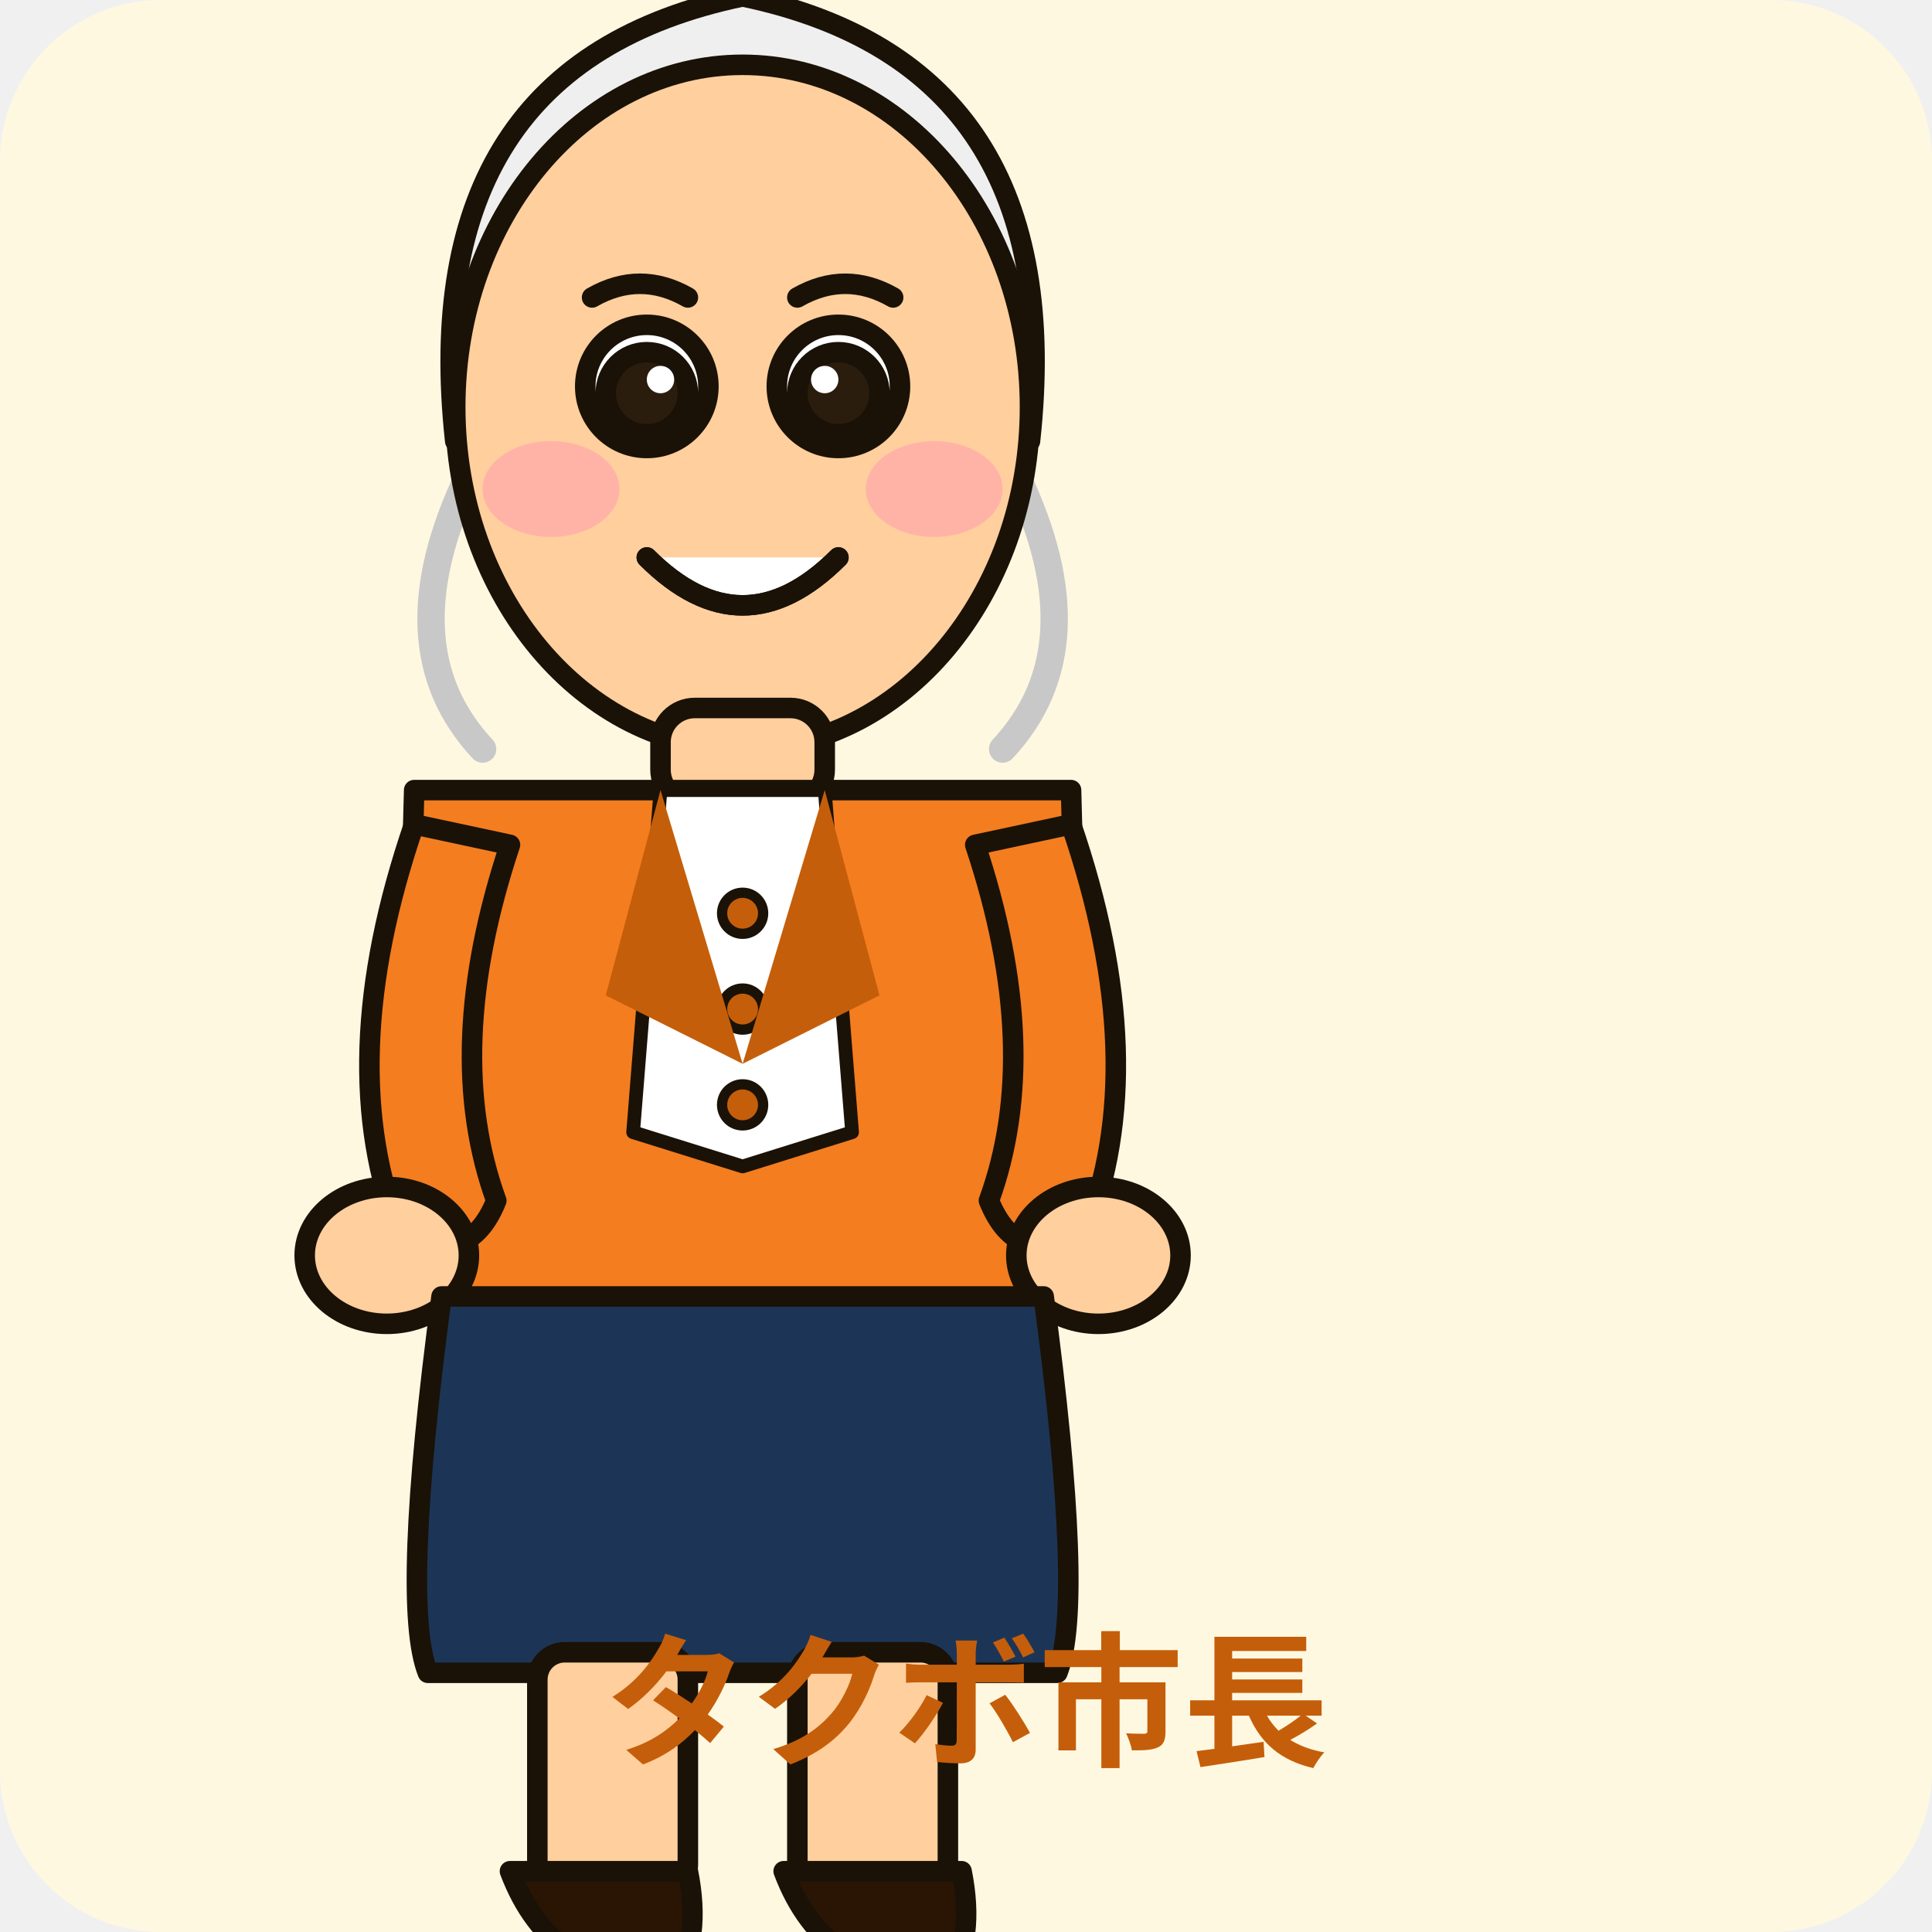
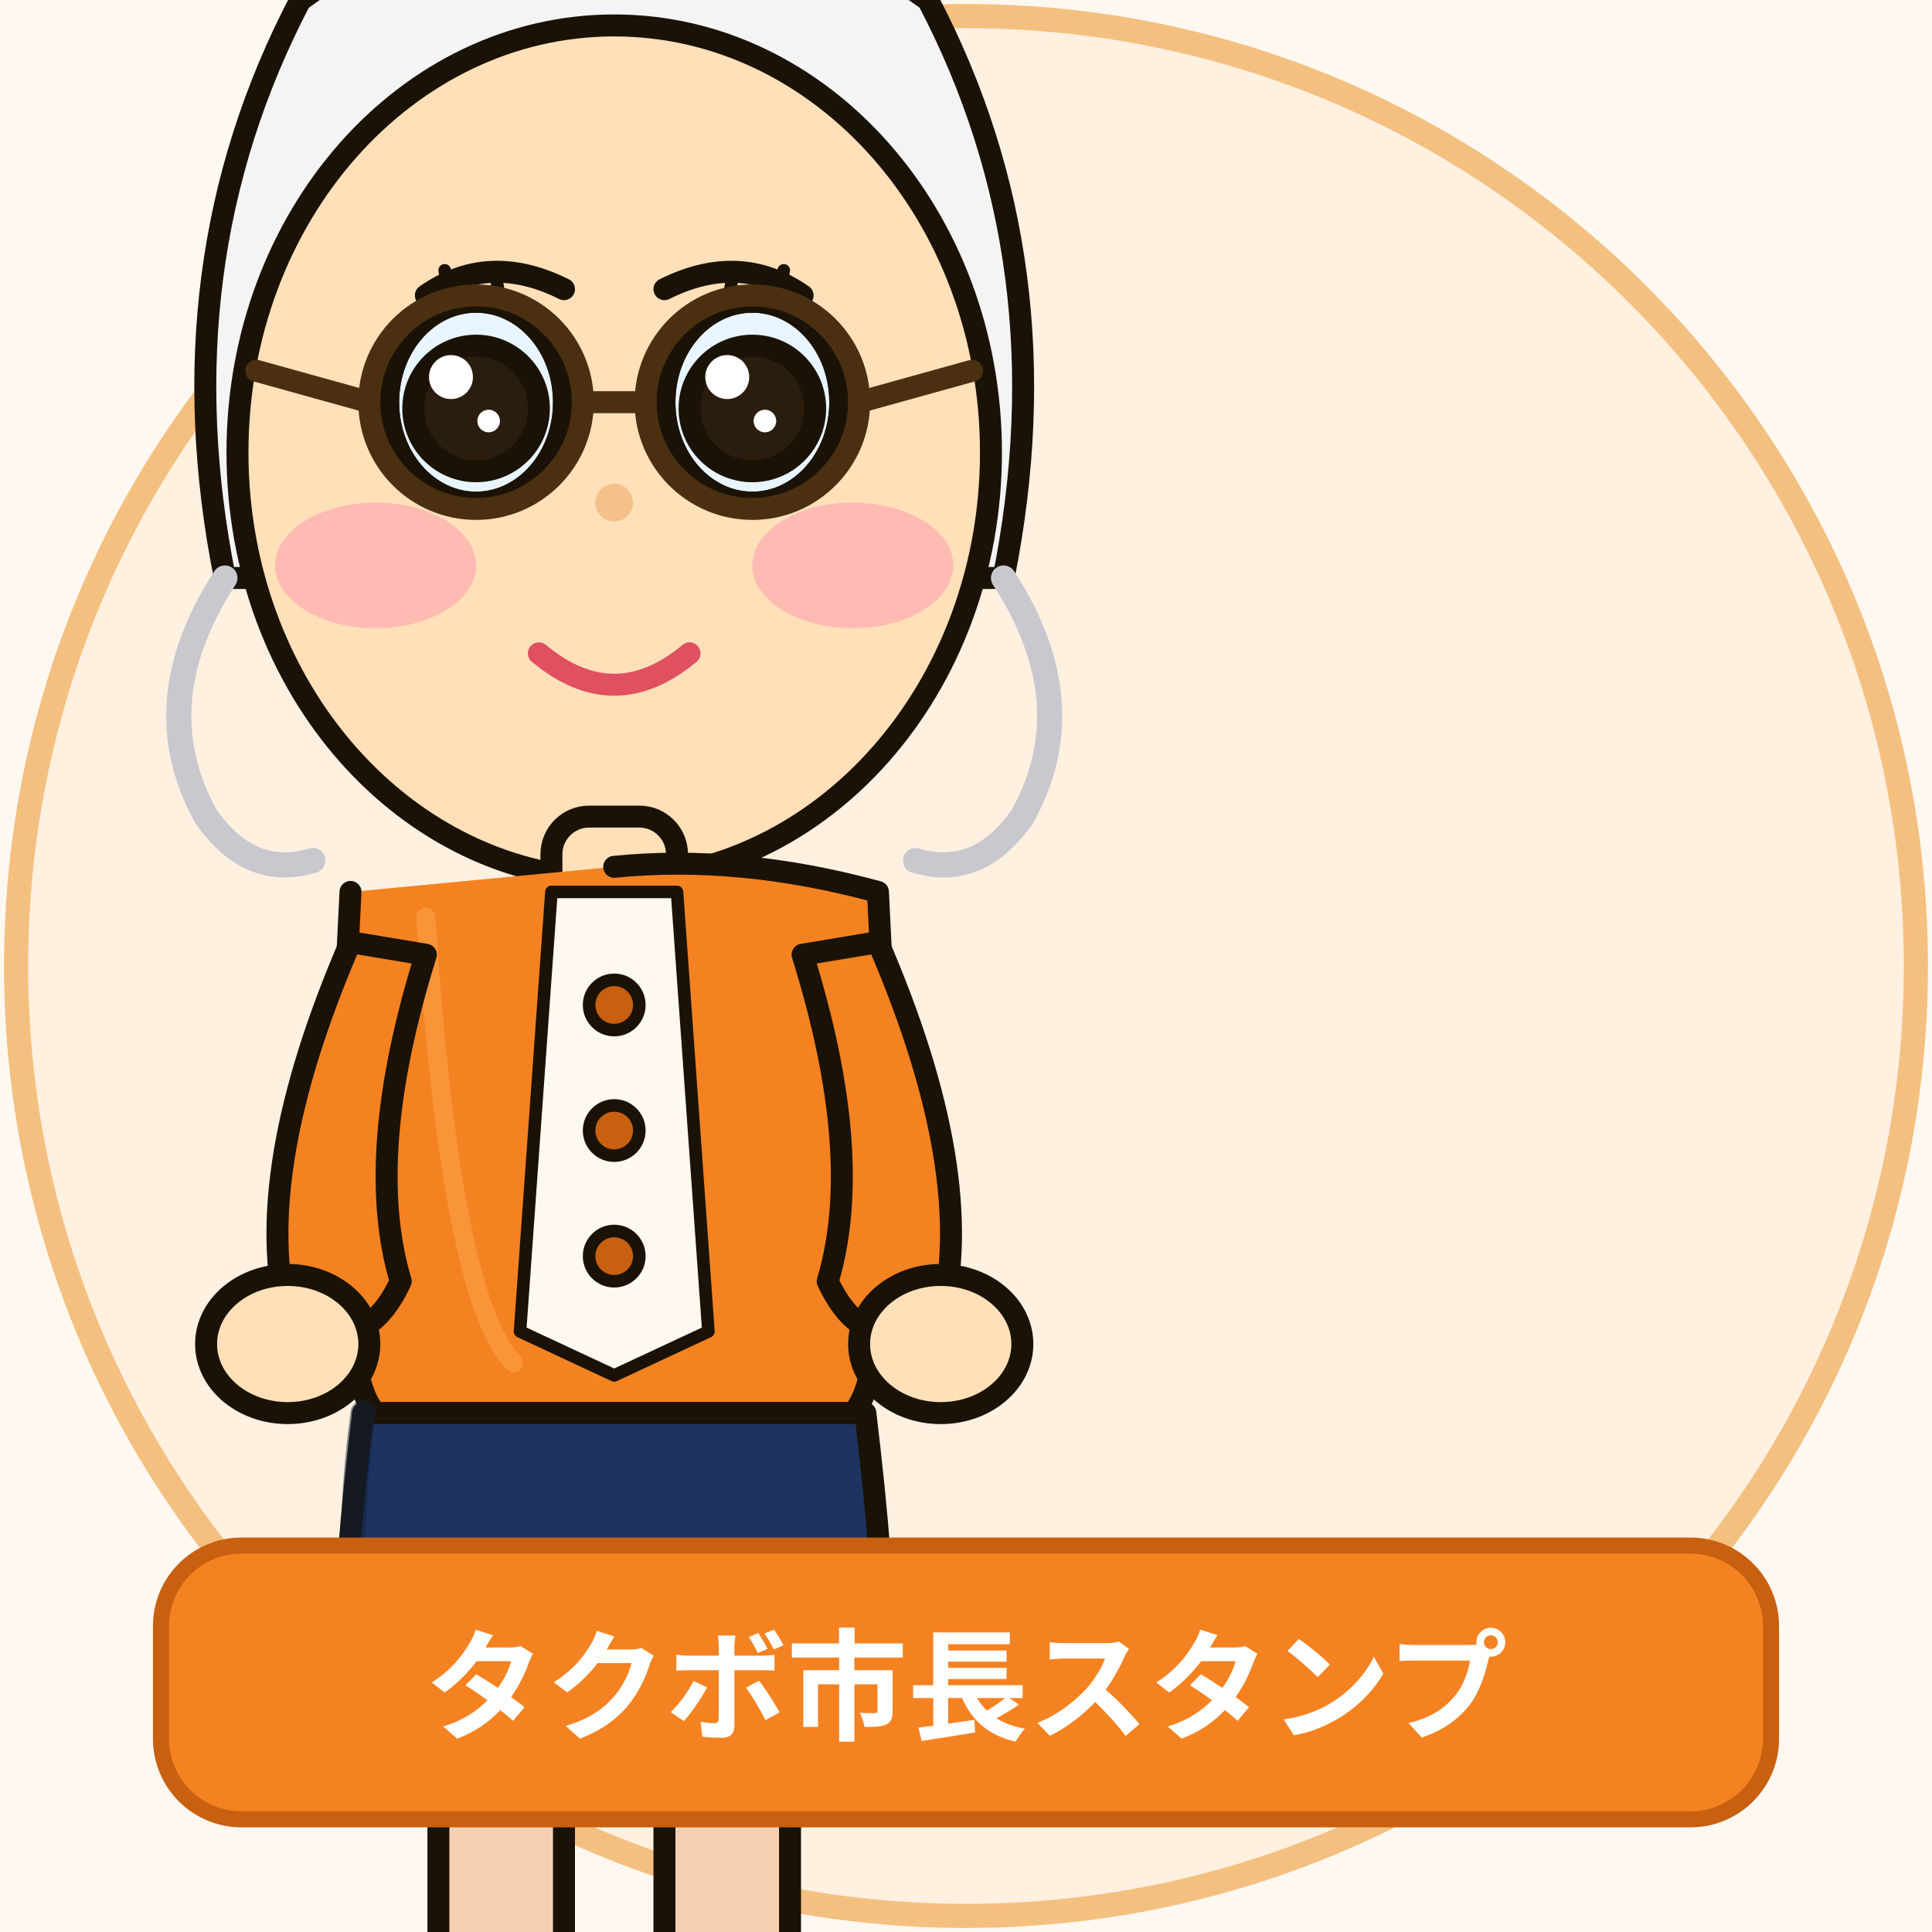
<svg xmlns="http://www.w3.org/2000/svg" width="240" height="240" viewBox="0 0 240 240">
-   <defs>
-     <filter id="shadow" x="-10%" y="-10%" width="120%" height="120%">
-       <feDropShadow dx="2" dy="3" stdDeviation="2" flood-color="#00000030" />
-     </filter>
-   </defs>
-   <rect width="240" height="240" fill="#FFF8E1" rx="20" />
-   <g transform="translate(-65,-20) scale(0.85,0.85)">
-     <ellipse cx="185" cy="75" rx="44" ry="48" fill="#C8C8C8" stroke="#1A1206" stroke-width="0" />
-     <path d="M 143,88 Q 137,33 185,23 Q 233,33 227,88 Z" fill="#EFEFEF" stroke="#1A1206" stroke-width="3" stroke-linejoin="round" stroke-linecap="round" />
-     <path d="M 145,93 Q 133,118 147,133" fill="none" stroke="#C8C8C8" stroke-width="4" stroke-linejoin="round" stroke-linecap="round" />
-     <path d="M 225,93 Q 237,118 223,133" fill="none" stroke="#C8C8C8" stroke-width="4" stroke-linejoin="round" stroke-linecap="round" />
-     <ellipse cx="185" cy="83" rx="42" ry="50" fill="#FFCF9E" stroke="#1A1206" stroke-width="3" />
-     <ellipse cx="157" cy="95" rx="10" ry="7" fill="#FFB3A7" stroke="none" stroke-width="0" />
-     <ellipse cx="213" cy="95" rx="10" ry="7" fill="#FFB3A7" stroke="none" stroke-width="0" />
-     <path d="M 163,67 Q 170,63 177,67" fill="none" stroke="#1A1206" stroke-width="3" stroke-linejoin="round" stroke-linecap="round" />
-     <path d="M 207,67 Q 200,63 193,67" fill="none" stroke="#1A1206" stroke-width="3" stroke-linejoin="round" stroke-linecap="round" />
-     <circle cx="171" cy="80" r="9" fill="#FFFFFF" stroke="#1A1206" stroke-width="3" />
-     <circle cx="199" cy="80" r="9" fill="#FFFFFF" stroke="#1A1206" stroke-width="3" />
-     <circle cx="171" cy="81" r="6" fill="#2B1D0E" stroke="#1A1206" stroke-width="3" />
-     <circle cx="199" cy="81" r="6" fill="#2B1D0E" stroke="#1A1206" stroke-width="3" />
-     <circle cx="173" cy="79" r="2" fill="#FFFFFF" stroke="none" stroke-width="3" />
-     <circle cx="197" cy="79" r="2" fill="#FFFFFF" stroke="none" stroke-width="3" />
-     <path d="M 171,105 Q 185,119 199,105" fill="#FFFFFF" stroke="#1A1206" stroke-width="3" stroke-linejoin="round" stroke-linecap="round" />
-     <path d="M 171,105 Q 185,119 199,105" fill="none" stroke="#1A1206" stroke-width="3" stroke-linejoin="round" stroke-linecap="round" />
-     <rect x="173" y="127" width="24" height="14" rx="5" fill="#FFCF9E" stroke="#1A1206" stroke-width="3" />
-     <path d="M 137,139 Q 135,204 143,214 L 227,214 Q 235,204 233,139 Z" fill="#F47D20" stroke="#1A1206" stroke-width="3" stroke-linejoin="round" stroke-linecap="round" />
-     <path d="M 173,139 L 169,189 L 185,194 L 201,189 L 197,139 Z" fill="#FFFFFF" stroke="#1A1206" stroke-width="2" stroke-linejoin="round" stroke-linecap="round" />
-     <circle cx="185" cy="157" r="3" fill="#C55E0A" stroke="#1A1206" stroke-width="1.5" />
-     <circle cx="185" cy="171" r="3" fill="#C55E0A" stroke="#1A1206" stroke-width="1.5" />
-     <circle cx="185" cy="185" r="3" fill="#C55E0A" stroke="#1A1206" stroke-width="1.5" />
-     <path d="M 173,139 L 165,169 L 185,179 Z" fill="#C55E0A" stroke="none" stroke-width="3" stroke-linejoin="round" stroke-linecap="round" />
-     <path d="M 197,139 L 205,169 L 185,179 Z" fill="#C55E0A" stroke="none" stroke-width="3" stroke-linejoin="round" stroke-linecap="round" />
-     <path d="M 137,144 Q 125,179 135,204 Q 145,209 149,199 Q 141,177 151,147 Z" fill="#F47D20" stroke="#1A1206" stroke-width="3" stroke-linejoin="round" stroke-linecap="round" />
-     <ellipse cx="133" cy="207" rx="12" ry="10" fill="#FFCF9E" stroke="#1A1206" stroke-width="3" />
-     <path d="M 233,144 Q 245,179 235,204 Q 225,209 221,199 Q 229,177 219,147 Z" fill="#F47D20" stroke="#1A1206" stroke-width="3" stroke-linejoin="round" stroke-linecap="round" />
-     <ellipse cx="237" cy="207" rx="12" ry="10" fill="#FFCF9E" stroke="#1A1206" stroke-width="3" />
-     <path d="M 141,213 Q 135,258 139,268 L 231,268 Q 235,258 229,213 Z" fill="#1C3557" stroke="#1A1206" stroke-width="3" stroke-linejoin="round" stroke-linecap="round" />
-     <rect x="155" y="265" width="22" height="35" rx="4" fill="#FFCF9E" stroke="#1A1206" stroke-width="3" />
-     <rect x="193" y="265" width="22" height="35" rx="4" fill="#FFCF9E" stroke="#1A1206" stroke-width="3" />
-     <path d="M 151,297 Q 157,313 175,313 Q 179,307 177,297 Z" fill="#2A1505" stroke="#1A1206" stroke-width="3" stroke-linejoin="round" stroke-linecap="round" />
-     <path d="M 191,297 Q 197,313 215,313 Q 219,307 217,297 Z" fill="#2A1505" stroke="#1A1206" stroke-width="3" stroke-linejoin="round" stroke-linecap="round" />
+   <rect x="0" y="0" width="240" height="240" rx="0" fill="#FFF8F0" stroke="none" stroke-width="0" />
+   <ellipse cx="120" cy="120" rx="118" ry="118" fill="#FFF0E0" stroke="#F4C080" stroke-width="3" />
+   <g transform="translate(-68,-14) scale(0.78,0.78)">
+     <path d="M 123,110 Q 113,60 135,18 Q 160,0 185,-2 Q 210,0 235,18 Q 257,60 247,110 Z" fill="#F4F4F4" stroke="#1A1206" stroke-width="3.5" stroke-linecap="round" stroke-linejoin="round" />
+     <path d="M 123,110 Q 110,130 120,148 Q 127,158 137,155" fill="none" stroke="#C8C8CE" stroke-width="4" stroke-linecap="round" stroke-linejoin="round" />
+     <path d="M 247,110 Q 260,130 250,148 Q 243,158 233,155" fill="none" stroke="#C8C8CE" stroke-width="4" stroke-linecap="round" stroke-linejoin="round" />
+     <path d="M 165,2 Q 185,-6 205,5" fill="none" stroke="#FFFFFF" stroke-width="5" stroke-linecap="round" stroke-linejoin="round" />
+     <ellipse cx="185" cy="90" rx="60" ry="68" fill="#FFE0B8" stroke="#1A1206" stroke-width="3.5" />
+     <ellipse cx="147" cy="108" rx="16" ry="10" fill="#FFAAB0" stroke="none" stroke-width="0" opacity="0.7" />
+     <ellipse cx="223" cy="108" rx="16" ry="10" fill="#FFAAB0" stroke="none" stroke-width="0" opacity="0.7" />
+     <path d="M 155,65 Q 165,58 177,64" fill="none" stroke="#1A1206" stroke-width="3.5" stroke-linecap="round" stroke-linejoin="round" />
+     <path d="M 215,65 Q 205,58 193,64" fill="none" stroke="#1A1206" stroke-width="3.5" stroke-linecap="round" stroke-linejoin="round" />
+     <ellipse cx="163" cy="82" rx="14" ry="16" fill="#E8F5FF" stroke="#1A1206" stroke-width="3.5" />
+     <ellipse cx="207" cy="82" rx="14" ry="16" fill="#E8F5FF" stroke="#1A1206" stroke-width="3.5" />
+     <circle cx="163" cy="83" r="10" fill="#2B1D0E" stroke="#1A1206" stroke-width="3.5" />
+     <circle cx="207" cy="83" r="10" fill="#2B1D0E" stroke="#1A1206" stroke-width="3.5" />
+     <circle cx="159" cy="78" r="3.5" fill="#FFFFFF" stroke="none" stroke-width="3.5" />
+     <circle cx="203" cy="78" r="3.5" fill="#FFFFFF" stroke="none" stroke-width="3.5" />
+     <circle cx="165" cy="85" r="1.8" fill="#FFFFFF" stroke="none" stroke-width="3.5" />
+     <circle cx="209" cy="85" r="1.8" fill="#FFFFFF" stroke="none" stroke-width="3.5" />
+     <line x1="159" y1="67" x2="158" y2="61" stroke="#1A1206" stroke-width="2" stroke-linecap="round" />
+     <line x1="203" y1="67" x2="204" y2="61" stroke="#1A1206" stroke-width="2" stroke-linecap="round" />
+     <line x1="167" y1="67" x2="166" y2="61" stroke="#1A1206" stroke-width="2" stroke-linecap="round" />
+     <line x1="211" y1="67" x2="212" y2="61" stroke="#1A1206" stroke-width="2" stroke-linecap="round" />
+     <ellipse cx="163" cy="82" rx="14" ry="16" fill="none" stroke="#1A1206" stroke-width="3.5" />
+     <ellipse cx="207" cy="82" rx="14" ry="16" fill="none" stroke="#1A1206" stroke-width="3.5" />
+     <circle cx="185" cy="98" r="3" fill="#F5C08A" stroke="none" stroke-width="3.5" />
+     <path d="M 173,122 Q 185,132 197,122" fill="none" stroke="#E05060" stroke-width="3.5" stroke-linecap="round" stroke-linejoin="round" />
+     <circle cx="163" cy="82" r="17" fill="none" stroke="#4A3010" stroke-width="3.5" />
+     <circle cx="207" cy="82" r="17" fill="none" stroke="#4A3010" stroke-width="3.5" />
+     <line x1="180" y1="82" x2="190" y2="82" stroke="#4A3010" stroke-width="3.5" stroke-linecap="round" />
+     <line x1="146" y1="82" x2="128" y2="77" stroke="#4A3010" stroke-width="3.5" stroke-linecap="round" />
+     <line x1="224" y1="82" x2="242" y2="77" stroke="#4A3010" stroke-width="3.5" stroke-linecap="round" />
+     <rect x="175" y="148" width="20" height="18" rx="6" fill="#FFE0B8" stroke="#1A1206" stroke-width="3.5" />
+     <path d="M 143,160 Q 139,235 147,243 L 223,243 Q 231,235 227,160 Q 205,154 185,156 Q 165,154 Z" fill="#F58220" stroke="#1A1206" stroke-width="3.5" stroke-linecap="round" stroke-linejoin="round" />
+     <path d="M 155,164 Q 159,225 169,235" fill="none" stroke="#FFB060" stroke-width="3" stroke-linecap="round" stroke-linejoin="round" opacity="0.4" />
+     <path d="M 175,160 L 170,230 L 185,237 L 200,230 L 195,160 Z" fill="#FFF8F0" stroke="#1A1206" stroke-width="2" stroke-linecap="round" stroke-linejoin="round" />
+     <circle cx="185" cy="178" r="4" fill="#C86010" stroke="#1A1206" stroke-width="2" />
+     <circle cx="185" cy="198" r="4" fill="#C86010" stroke="#1A1206" stroke-width="2" />
+     <circle cx="185" cy="218" r="4" fill="#C86010" stroke="#1A1206" stroke-width="2" />
+     <path d="M 143,168 Q 127,205 133,228 Q 145,235 151,222 Q 145,202 155,170 Z" fill="#F58220" stroke="#1A1206" stroke-width="3.5" stroke-linecap="round" stroke-linejoin="round" />
+     <ellipse cx="133" cy="232" rx="13" ry="11" fill="#FFE0B8" stroke="#1A1206" stroke-width="3.5" />
+     <path d="M 227,168 Q 243,205 237,228 Q 225,235 219,222 Q 225,202 215,170 Z" fill="#F58220" stroke="#1A1206" stroke-width="3.5" stroke-linecap="round" stroke-linejoin="round" />
+     <ellipse cx="237" cy="232" rx="13" ry="11" fill="#FFE0B8" stroke="#1A1206" stroke-width="3.5" />
+     <path d="M 145,243 Q 139,293 145,299 L 225,299 Q 231,293 225,243 Z" fill="#1D3461" stroke="#1A1206" stroke-width="3.5" stroke-linecap="round" stroke-linejoin="round" />
+     <path d="M 145,243 Q 141,273 147,297" fill="none" stroke="#0F1F3D" stroke-width="4" stroke-linecap="round" stroke-linejoin="round" opacity="0.5" />
+     <rect x="157" y="299" width="20" height="38" rx="6" fill="#F5D0B0" stroke="#1A1206" stroke-width="3.5" />
+     <rect x="193" y="299" width="20" height="38" rx="6" fill="#F5D0B0" stroke="#1A1206" stroke-width="3.5" />
+     <path d="M 153,337 Q 157,353 177,353 Q 183,347 179,337 Z" fill="#221408" stroke="#1A1206" stroke-width="3.5" stroke-linecap="round" stroke-linejoin="round" />
+     <path d="M 189,337 Q 193,347 199,353 Q 219,353 223,343 Q 219,337 Z" fill="#221408" stroke="#1A1206" stroke-width="3.5" stroke-linecap="round" stroke-linejoin="round" />
+     <path d="M 159,339 Q 163,343 167,341" fill="none" stroke="#888" stroke-width="1.5" stroke-linecap="round" stroke-linejoin="round" />
+     <path d="M 195,339 Q 199,343 203,341" fill="none" stroke="#888" stroke-width="1.5" stroke-linecap="round" stroke-linejoin="round" />
  </g>
-   <text x="120" y="218" font-size="18" font-weight="bold" font-family="sans-serif" fill="#C55E0A" text-anchor="middle">タクボ市長</text>
+   <rect x="20" y="192" width="200" height="34" rx="10" fill="#F58220" stroke="#C86010" stroke-width="2" />
+   <text x="120" y="215" font-size="15" font-weight="bold" font-family="'Hiragino Maru Gothic Pro', 'Rounded Mplus 1c', sans-serif" fill="white" text-anchor="middle">タクボ市長スタンプ</text>
</svg>
